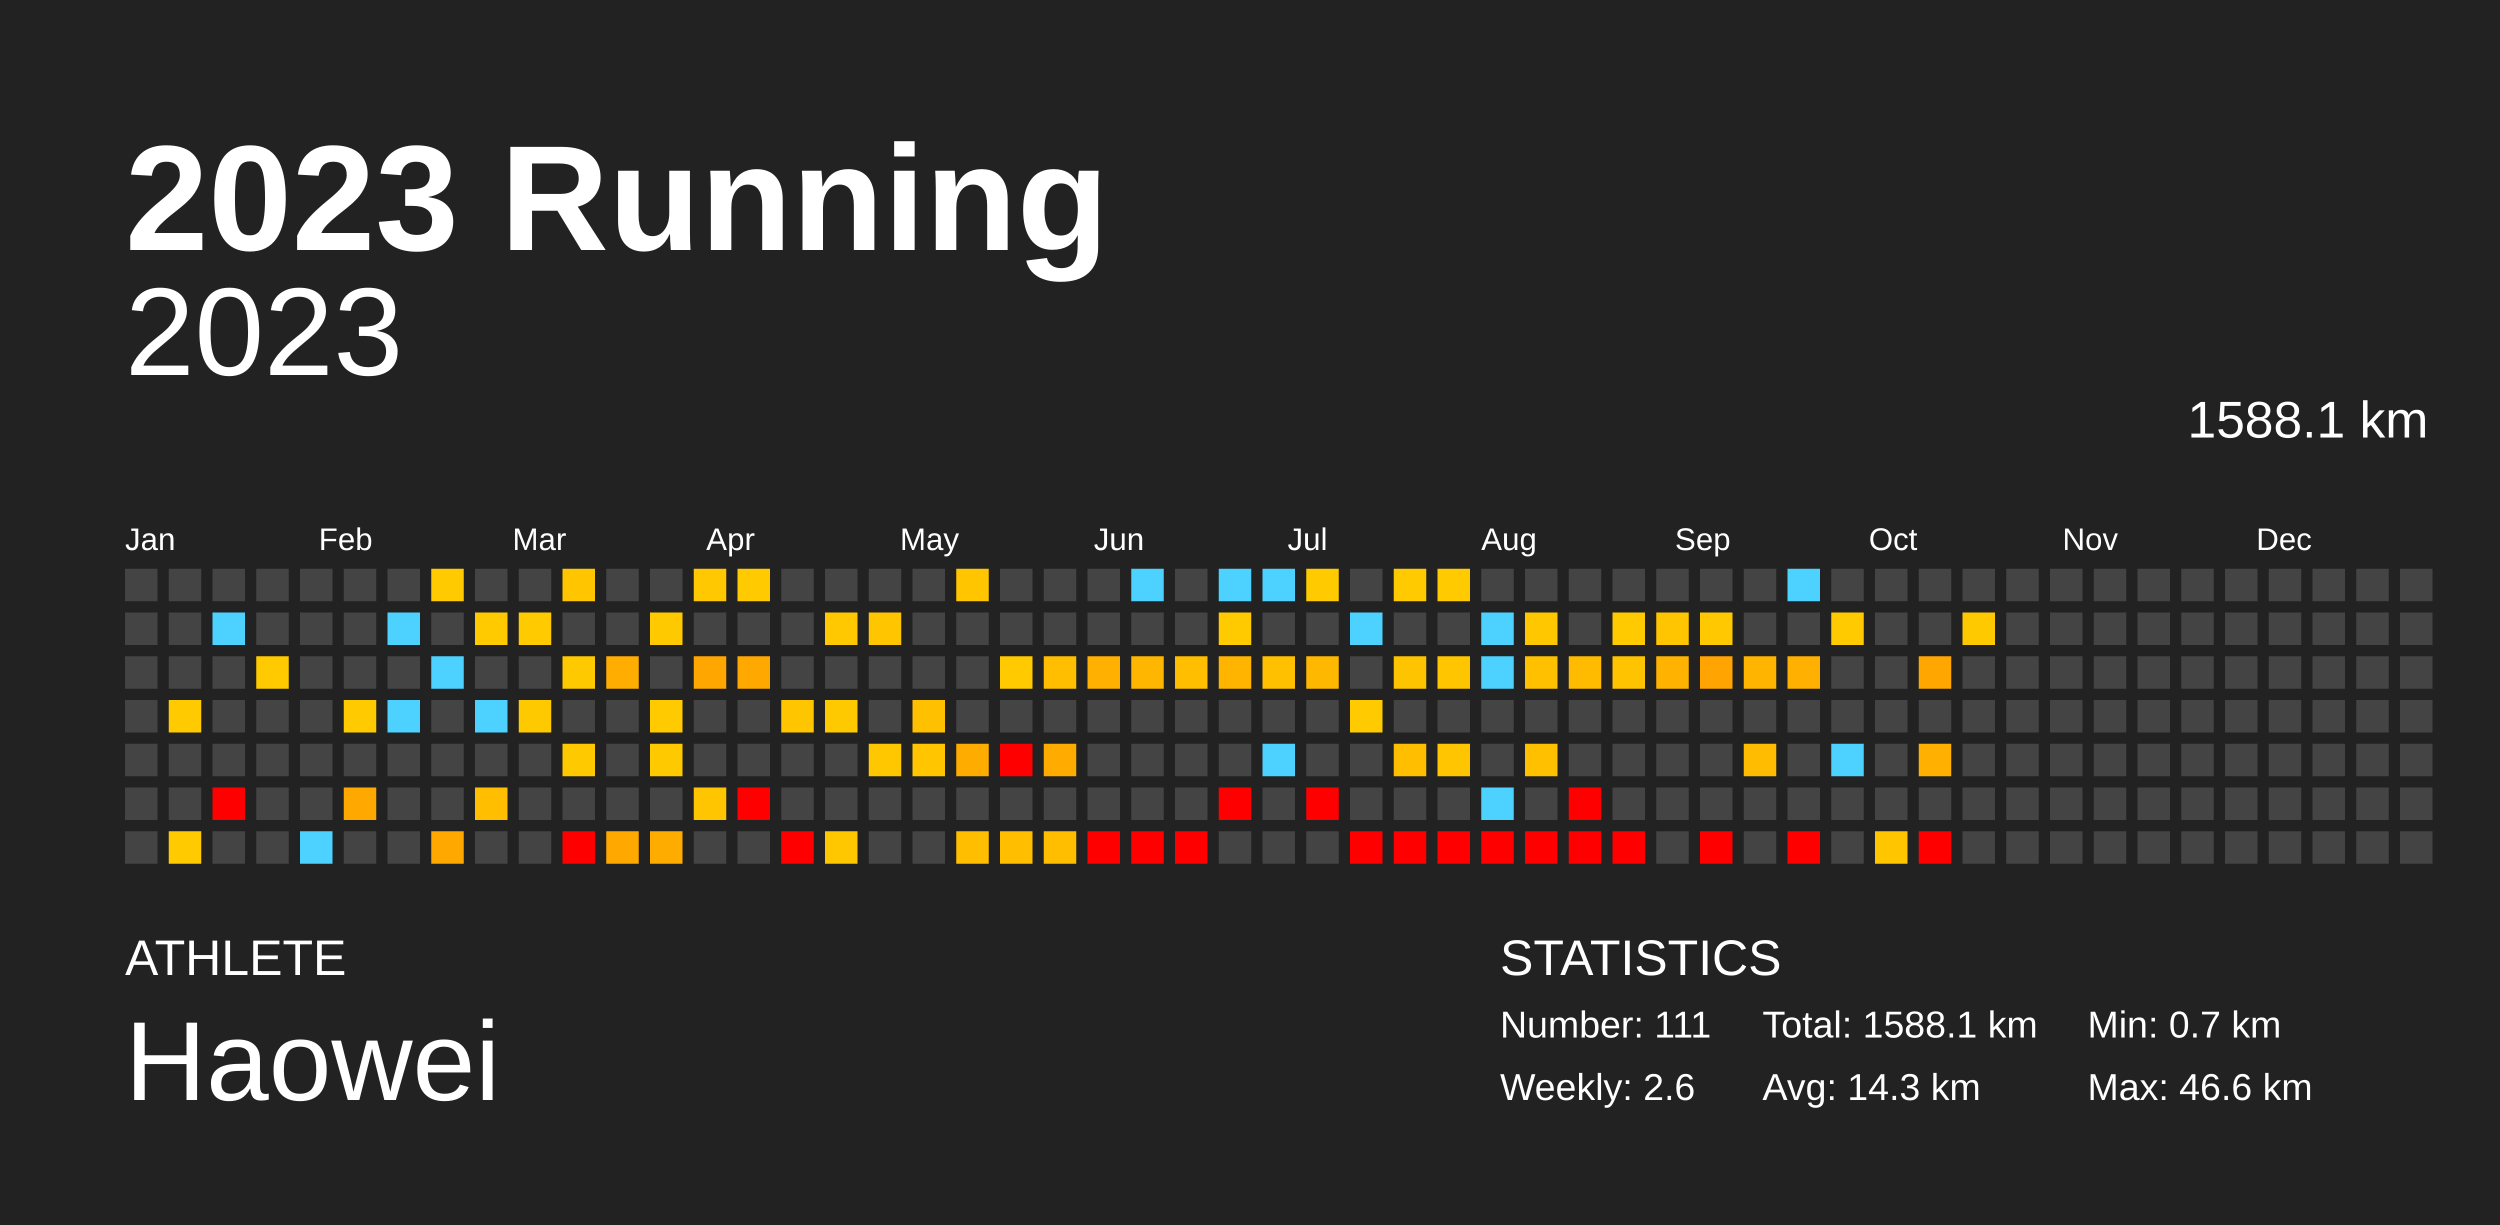
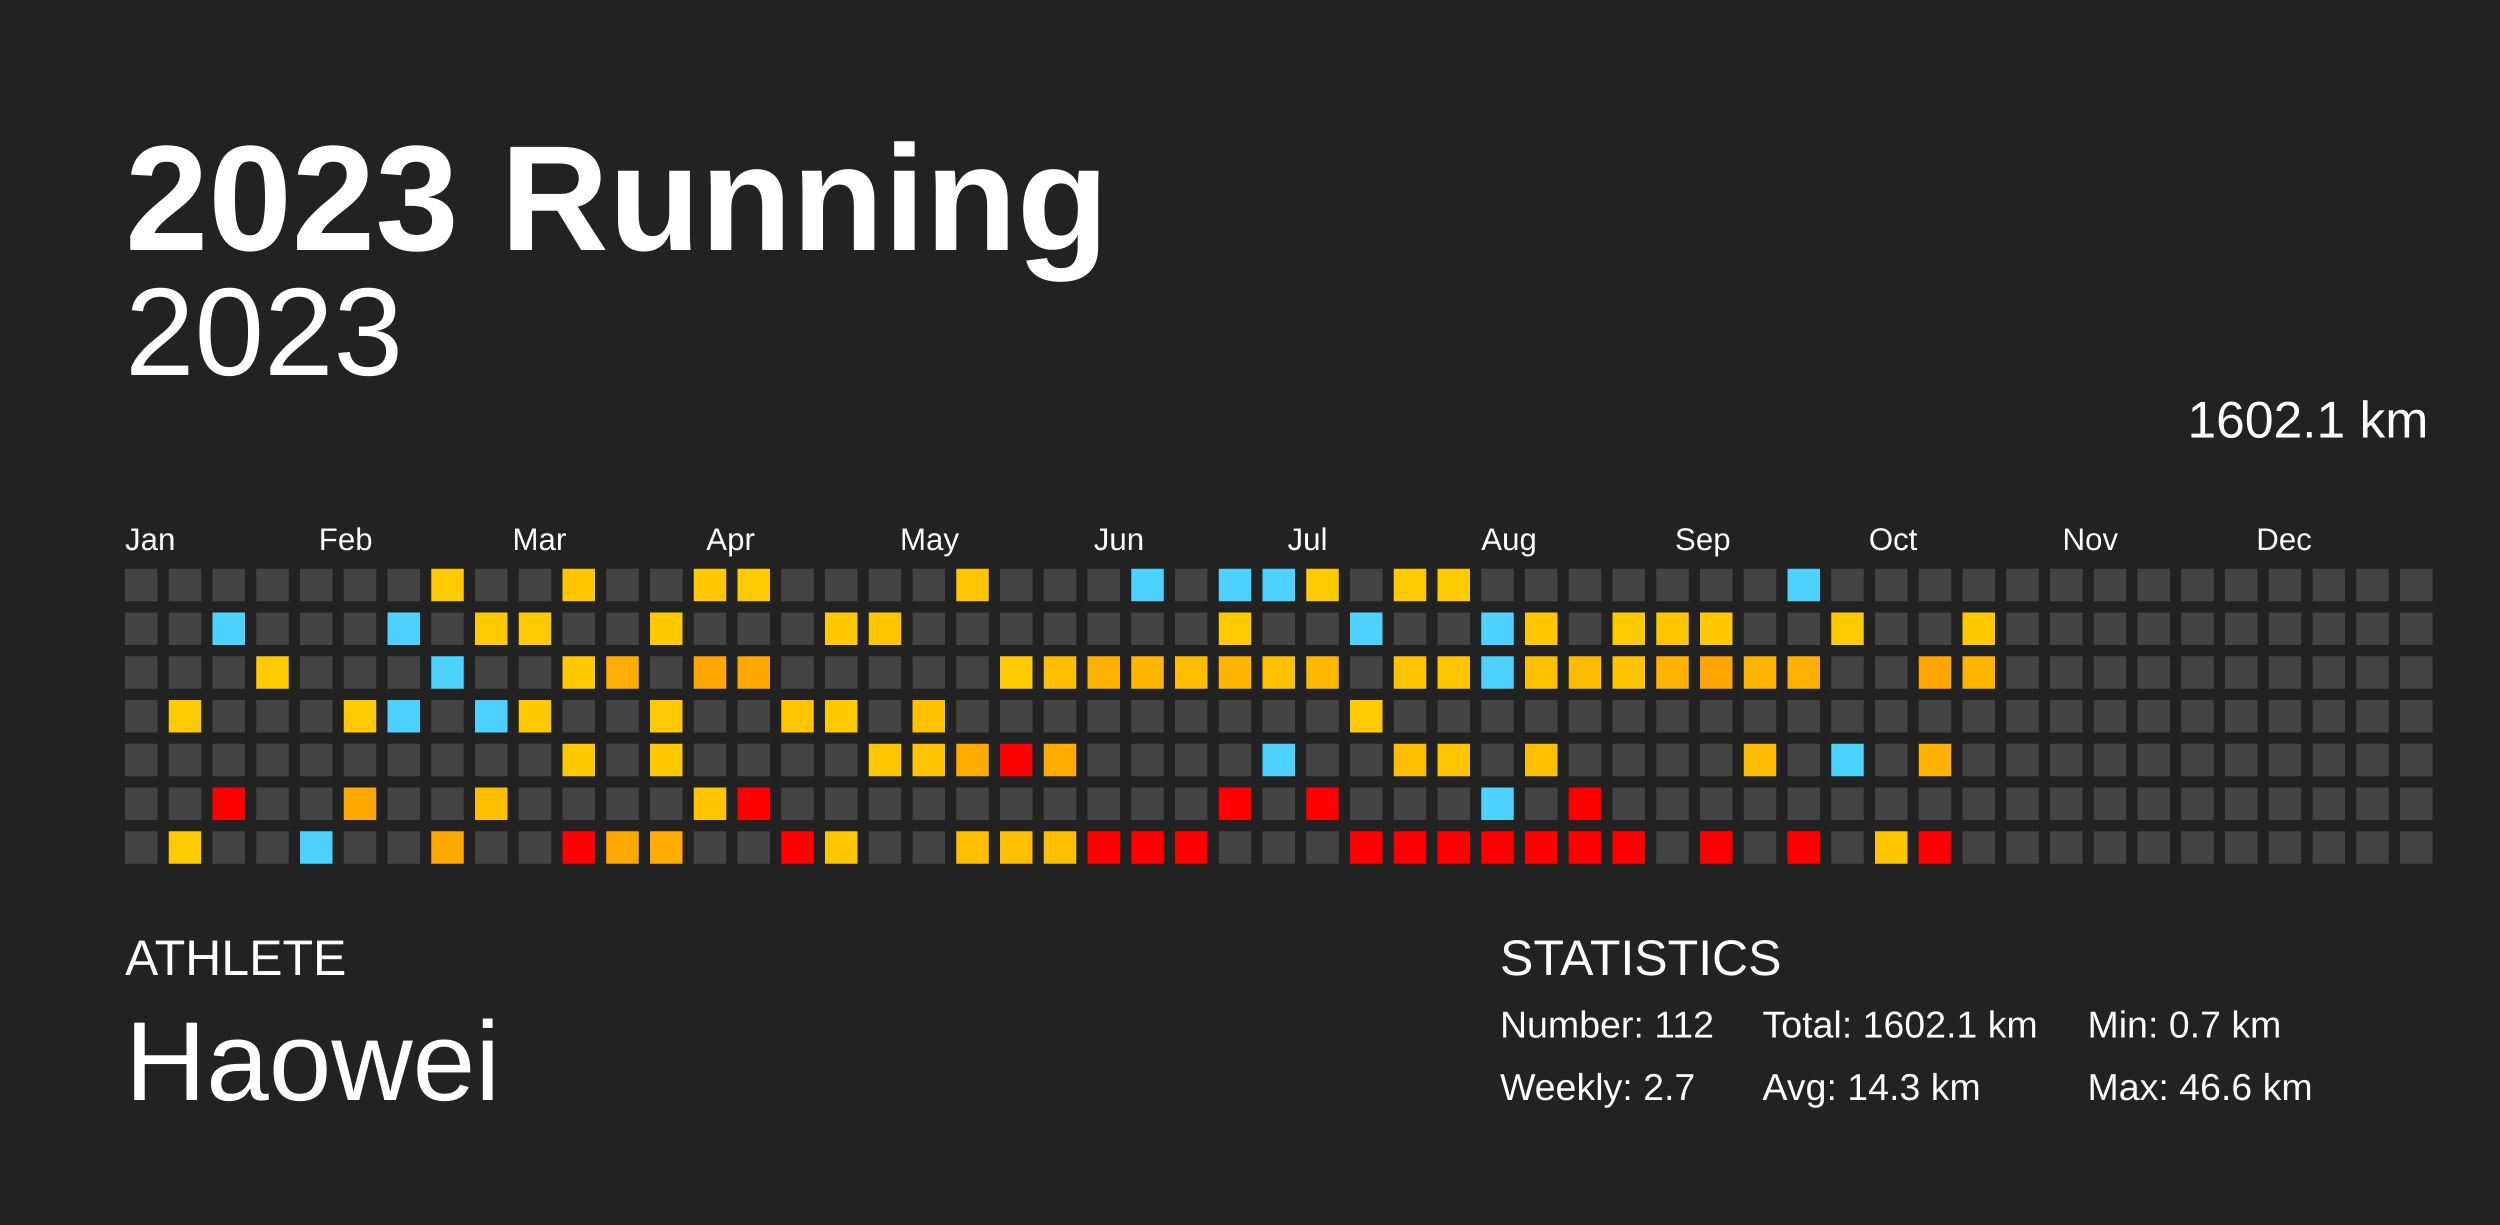
<svg xmlns="http://www.w3.org/2000/svg" baseProfile="full" height="98mm" version="1.1" viewBox="0,0,200,98" width="200mm">
  <defs />
  <rect fill="#222222" height="98" width="200" x="0" y="0" />
  <text fill="#FFFFFF" style="font-size:12px; font-family:Arial; font-weight:bold;" x="10" y="20">2023 Running</text>
  <text fill="#FFFFFF" style="font-size:4px; font-family:Arial" x="10" y="78">ATHLETE</text>
  <text fill="#FFFFFF" style="font-size:9px; font-family:Arial" x="10" y="88">Haowei</text>
  <text fill="#FFFFFF" style="font-size:4px; font-family:Arial" x="120" y="78">STATISTICS</text>
-   <text fill="#FFFFFF" style="font-size:3px; font-family:Arial" x="120" y="83">Number: 111</text>
-   <text fill="#FFFFFF" style="font-size:3px; font-family:Arial" x="120" y="88">Weekly: 2.6</text>
-   <text fill="#FFFFFF" style="font-size:3px; font-family:Arial" x="141" y="83">Total: 1588.1 km</text>
+   <text fill="#FFFFFF" style="font-size:3px; font-family:Arial" x="120" y="83">Number: 112</text>
+   <text fill="#FFFFFF" style="font-size:3px; font-family:Arial" x="120" y="88">Weekly: 2.7</text>
+   <text fill="#FFFFFF" style="font-size:3px; font-family:Arial" x="141" y="83">Total: 1602.1 km</text>
  <text fill="#FFFFFF" style="font-size:3px; font-family:Arial" x="141" y="88">Avg: 14.3 km</text>
  <text fill="#FFFFFF" style="font-size:3px; font-family:Arial" x="167" y="83">Min: 0.7 km</text>
  <text fill="#FFFFFF" style="font-size:3px; font-family:Arial" x="167" y="88">Max: 46.6 km</text>
  <text alignment-baseline="hanging" fill="#FFFFFF" style="font-size:10.0px; font-family:Arial;" x="10" y="30">2023</text>
-   <text alignment-baseline="hanging" fill="#FFFFFF" style="font-size:4.125px; font-family:Arial;" x="175" y="35">1588.1 km</text>
+   <text alignment-baseline="hanging" fill="#FFFFFF" style="font-size:4.125px; font-family:Arial;" x="175" y="35">1602.1 km</text>
  <text fill="#FFFFFF" style="font-size:2.5px; font-family:Arial" x="10.0" y="44">Jan</text>
  <text fill="#FFFFFF" style="font-size:2.5px; font-family:Arial" x="25.5" y="44">Feb</text>
  <text fill="#FFFFFF" style="font-size:2.5px; font-family:Arial" x="41.0" y="44">Mar</text>
  <text fill="#FFFFFF" style="font-size:2.5px; font-family:Arial" x="56.5" y="44">Apr</text>
  <text fill="#FFFFFF" style="font-size:2.5px; font-family:Arial" x="72.0" y="44">May</text>
  <text fill="#FFFFFF" style="font-size:2.5px; font-family:Arial" x="87.5" y="44">Jun</text>
  <text fill="#FFFFFF" style="font-size:2.5px; font-family:Arial" x="103.0" y="44">Jul</text>
  <text fill="#FFFFFF" style="font-size:2.5px; font-family:Arial" x="118.5" y="44">Aug</text>
  <text fill="#FFFFFF" style="font-size:2.5px; font-family:Arial" x="134.0" y="44">Sep</text>
  <text fill="#FFFFFF" style="font-size:2.5px; font-family:Arial" x="149.5" y="44">Oct</text>
  <text fill="#FFFFFF" style="font-size:2.5px; font-family:Arial" x="165.0" y="44">Nov</text>
  <text fill="#FFFFFF" style="font-size:2.5px; font-family:Arial" x="180.5" y="44">Dec</text>
  <rect fill="#444444" height="2.6" width="2.6" x="10.0" y="45.5" />
  <rect fill="#444444" height="2.6" width="2.6" x="10.0" y="49.0" />
  <rect fill="#444444" height="2.6" width="2.6" x="10.0" y="52.5" />
  <rect fill="#444444" height="2.6" width="2.6" x="10.0" y="56.0" />
  <rect fill="#444444" height="2.6" width="2.6" x="10.0" y="59.5" />
  <rect fill="#444444" height="2.6" width="2.6" x="10.0" y="63.0" />
  <rect fill="#444444" height="2.6" width="2.6" x="10.0" y="66.5" />
  <rect fill="#444444" height="2.6" width="2.6" x="13.5" y="45.5" />
  <rect fill="#444444" height="2.6" width="2.6" x="13.5" y="49.0" />
  <rect fill="#444444" height="2.6" width="2.6" x="13.5" y="52.5" />
  <rect fill="#ffca00" height="2.6" width="2.6" x="13.5" y="56.0" />
  <rect fill="#444444" height="2.6" width="2.6" x="13.5" y="59.5" />
  <rect fill="#444444" height="2.6" width="2.6" x="13.5" y="63.0" />
  <rect fill="#ffca00" height="2.6" width="2.6" x="13.5" y="66.5" />
  <rect fill="#444444" height="2.6" width="2.6" x="17.0" y="45.5" />
  <rect fill="#4dd2ff" height="2.6" width="2.6" x="17.0" y="49.0" />
  <rect fill="#444444" height="2.6" width="2.6" x="17.0" y="52.5" />
  <rect fill="#444444" height="2.6" width="2.6" x="17.0" y="56.0" />
  <rect fill="#444444" height="2.6" width="2.6" x="17.0" y="59.5" />
  <rect fill="red" height="2.6" width="2.6" x="17.0" y="63.0" />
  <rect fill="#444444" height="2.6" width="2.6" x="17.0" y="66.5" />
  <rect fill="#444444" height="2.6" width="2.6" x="20.5" y="45.5" />
  <rect fill="#444444" height="2.6" width="2.6" x="20.5" y="49.0" />
  <rect fill="#ffcb00" height="2.6" width="2.6" x="20.5" y="52.5" />
  <rect fill="#444444" height="2.6" width="2.6" x="20.5" y="56.0" />
  <rect fill="#444444" height="2.6" width="2.6" x="20.5" y="59.5" />
  <rect fill="#444444" height="2.6" width="2.6" x="20.5" y="63.0" />
  <rect fill="#444444" height="2.6" width="2.6" x="20.5" y="66.5" />
  <rect fill="#444444" height="2.6" width="2.6" x="24.0" y="45.5" />
  <rect fill="#444444" height="2.6" width="2.6" x="24.0" y="49.0" />
  <rect fill="#444444" height="2.6" width="2.6" x="24.0" y="52.5" />
  <rect fill="#444444" height="2.6" width="2.6" x="24.0" y="56.0" />
  <rect fill="#444444" height="2.6" width="2.6" x="24.0" y="59.5" />
  <rect fill="#444444" height="2.6" width="2.6" x="24.0" y="63.0" />
  <rect fill="#4dd2ff" height="2.6" width="2.6" x="24.0" y="66.5" />
  <rect fill="#444444" height="2.6" width="2.6" x="27.5" y="45.5" />
  <rect fill="#444444" height="2.6" width="2.6" x="27.5" y="49.0" />
  <rect fill="#444444" height="2.6" width="2.6" x="27.5" y="52.5" />
  <rect fill="#ffcb00" height="2.6" width="2.6" x="27.5" y="56.0" />
  <rect fill="#444444" height="2.6" width="2.6" x="27.5" y="59.5" />
  <rect fill="#ffa800" height="2.6" width="2.6" x="27.5" y="63.0" />
  <rect fill="#444444" height="2.6" width="2.6" x="27.5" y="66.5" />
  <rect fill="#444444" height="2.6" width="2.6" x="31.0" y="45.5" />
  <rect fill="#4dd2ff" height="2.6" width="2.6" x="31.0" y="49.0" />
  <rect fill="#444444" height="2.6" width="2.6" x="31.0" y="52.5" />
  <rect fill="#4dd2ff" height="2.6" width="2.6" x="31.0" y="56.0" />
  <rect fill="#444444" height="2.6" width="2.6" x="31.0" y="59.5" />
  <rect fill="#444444" height="2.6" width="2.6" x="31.0" y="63.0" />
  <rect fill="#444444" height="2.6" width="2.6" x="31.0" y="66.5" />
  <rect fill="#ffcb00" height="2.6" width="2.6" x="34.5" y="45.5" />
  <rect fill="#444444" height="2.6" width="2.6" x="34.5" y="49.0" />
  <rect fill="#4dd2ff" height="2.6" width="2.6" x="34.5" y="52.5" />
  <rect fill="#444444" height="2.6" width="2.6" x="34.5" y="56.0" />
  <rect fill="#444444" height="2.6" width="2.6" x="34.5" y="59.5" />
  <rect fill="#444444" height="2.6" width="2.6" x="34.5" y="63.0" />
  <rect fill="#ffa800" height="2.6" width="2.6" x="34.5" y="66.5" />
  <rect fill="#444444" height="2.6" width="2.6" x="38.0" y="45.5" />
  <rect fill="#ffcb00" height="2.6" width="2.6" x="38.0" y="49.0" />
  <rect fill="#444444" height="2.6" width="2.6" x="38.0" y="52.5" />
  <rect fill="#4dd2ff" height="2.6" width="2.6" x="38.0" y="56.0" />
  <rect fill="#444444" height="2.6" width="2.6" x="38.0" y="59.5" />
  <rect fill="#ffbf00" height="2.6" width="2.6" x="38.0" y="63.0" />
  <rect fill="#444444" height="2.6" width="2.6" x="38.0" y="66.5" />
  <rect fill="#444444" height="2.6" width="2.6" x="41.5" y="45.5" />
  <rect fill="#ffcb00" height="2.6" width="2.6" x="41.5" y="49.0" />
  <rect fill="#444444" height="2.6" width="2.6" x="41.5" y="52.5" />
  <rect fill="#ffc900" height="2.6" width="2.6" x="41.5" y="56.0" />
  <rect fill="#444444" height="2.6" width="2.6" x="41.5" y="59.5" />
  <rect fill="#444444" height="2.6" width="2.6" x="41.5" y="63.0" />
  <rect fill="#444444" height="2.6" width="2.6" x="41.5" y="66.5" />
  <rect fill="#ffc600" height="2.6" width="2.6" x="45.0" y="45.5" />
  <rect fill="#444444" height="2.6" width="2.6" x="45.0" y="49.0" />
  <rect fill="#ffc900" height="2.6" width="2.6" x="45.0" y="52.5" />
  <rect fill="#444444" height="2.6" width="2.6" x="45.0" y="56.0" />
  <rect fill="#ffc900" height="2.6" width="2.6" x="45.0" y="59.5" />
  <rect fill="#444444" height="2.6" width="2.6" x="45.0" y="63.0" />
  <rect fill="red" height="2.6" width="2.6" x="45.0" y="66.5" />
  <rect fill="#444444" height="2.6" width="2.6" x="48.5" y="45.5" />
  <rect fill="#444444" height="2.6" width="2.6" x="48.5" y="49.0" />
  <rect fill="#ffad00" height="2.6" width="2.6" x="48.5" y="52.5" />
  <rect fill="#444444" height="2.6" width="2.6" x="48.5" y="56.0" />
  <rect fill="#444444" height="2.6" width="2.6" x="48.5" y="59.5" />
  <rect fill="#444444" height="2.6" width="2.6" x="48.5" y="63.0" />
  <rect fill="#ffa900" height="2.6" width="2.6" x="48.5" y="66.5" />
  <rect fill="#444444" height="2.6" width="2.6" x="52.0" y="45.5" />
  <rect fill="#ffc900" height="2.6" width="2.6" x="52.0" y="49.0" />
  <rect fill="#444444" height="2.6" width="2.6" x="52.0" y="52.5" />
  <rect fill="#ffca00" height="2.6" width="2.6" x="52.0" y="56.0" />
  <rect fill="#ffc900" height="2.6" width="2.6" x="52.0" y="59.5" />
  <rect fill="#444444" height="2.6" width="2.6" x="52.0" y="63.0" />
  <rect fill="#ffac00" height="2.6" width="2.6" x="52.0" y="66.5" />
  <rect fill="#ffc800" height="2.6" width="2.6" x="55.5" y="45.5" />
  <rect fill="#444444" height="2.6" width="2.6" x="55.5" y="49.0" />
  <rect fill="#ffa600" height="2.6" width="2.6" x="55.5" y="52.5" />
  <rect fill="#444444" height="2.6" width="2.6" x="55.5" y="56.0" />
  <rect fill="#444444" height="2.6" width="2.6" x="55.5" y="59.5" />
  <rect fill="#ffc500" height="2.6" width="2.6" x="55.5" y="63.0" />
  <rect fill="#444444" height="2.6" width="2.6" x="55.5" y="66.5" />
  <rect fill="#ffca00" height="2.6" width="2.6" x="59.0" y="45.5" />
  <rect fill="#444444" height="2.6" width="2.6" x="59.0" y="49.0" />
  <rect fill="#ffa900" height="2.6" width="2.6" x="59.0" y="52.5" />
  <rect fill="#444444" height="2.6" width="2.6" x="59.0" y="56.0" />
  <rect fill="#444444" height="2.6" width="2.6" x="59.0" y="59.5" />
  <rect fill="red" height="2.6" width="2.6" x="59.0" y="63.0" />
  <rect fill="#444444" height="2.6" width="2.6" x="59.0" y="66.5" />
  <rect fill="#444444" height="2.6" width="2.6" x="62.5" y="45.5" />
  <rect fill="#444444" height="2.6" width="2.6" x="62.5" y="49.0" />
  <rect fill="#444444" height="2.6" width="2.6" x="62.5" y="52.5" />
  <rect fill="#ffc600" height="2.6" width="2.6" x="62.5" y="56.0" />
  <rect fill="#444444" height="2.6" width="2.6" x="62.5" y="59.5" />
  <rect fill="#444444" height="2.6" width="2.6" x="62.5" y="63.0" />
  <rect fill="red" height="2.6" width="2.6" x="62.5" y="66.5" />
  <rect fill="#444444" height="2.6" width="2.6" x="66.0" y="45.5" />
  <rect fill="#ffc800" height="2.6" width="2.6" x="66.0" y="49.0" />
  <rect fill="#444444" height="2.6" width="2.6" x="66.0" y="52.5" />
  <rect fill="#ffc900" height="2.6" width="2.6" x="66.0" y="56.0" />
  <rect fill="#444444" height="2.6" width="2.6" x="66.0" y="59.5" />
  <rect fill="#444444" height="2.6" width="2.6" x="66.0" y="63.0" />
  <rect fill="#ffc700" height="2.6" width="2.6" x="66.0" y="66.5" />
  <rect fill="#444444" height="2.6" width="2.6" x="69.5" y="45.5" />
  <rect fill="#ffc600" height="2.6" width="2.6" x="69.5" y="49.0" />
  <rect fill="#444444" height="2.6" width="2.6" x="69.5" y="52.5" />
  <rect fill="#444444" height="2.6" width="2.6" x="69.5" y="56.0" />
  <rect fill="#ffc700" height="2.6" width="2.6" x="69.5" y="59.5" />
  <rect fill="#444444" height="2.6" width="2.6" x="69.5" y="63.0" />
  <rect fill="#444444" height="2.6" width="2.6" x="69.5" y="66.5" />
  <rect fill="#444444" height="2.6" width="2.6" x="73.0" y="45.5" />
  <rect fill="#444444" height="2.6" width="2.6" x="73.0" y="49.0" />
  <rect fill="#444444" height="2.6" width="2.6" x="73.0" y="52.5" />
  <rect fill="#ffc000" height="2.6" width="2.6" x="73.0" y="56.0" />
  <rect fill="#ffc600" height="2.6" width="2.6" x="73.0" y="59.5" />
  <rect fill="#444444" height="2.6" width="2.6" x="73.0" y="63.0" />
  <rect fill="#444444" height="2.6" width="2.6" x="73.0" y="66.5" />
  <rect fill="#ffc600" height="2.6" width="2.6" x="76.5" y="45.5" />
  <rect fill="#444444" height="2.6" width="2.6" x="76.5" y="49.0" />
  <rect fill="#444444" height="2.6" width="2.6" x="76.5" y="52.5" />
  <rect fill="#444444" height="2.6" width="2.6" x="76.5" y="56.0" />
  <rect fill="#ffac00" height="2.6" width="2.6" x="76.5" y="59.5" />
  <rect fill="#444444" height="2.6" width="2.6" x="76.5" y="63.0" />
  <rect fill="#ffbf00" height="2.6" width="2.6" x="76.5" y="66.5" />
  <rect fill="#444444" height="2.6" width="2.6" x="80.0" y="45.5" />
  <rect fill="#444444" height="2.6" width="2.6" x="80.0" y="49.0" />
  <rect fill="#ffca00" height="2.6" width="2.6" x="80.0" y="52.5" />
  <rect fill="#444444" height="2.6" width="2.6" x="80.0" y="56.0" />
  <rect fill="red" height="2.6" width="2.6" x="80.0" y="59.5" />
  <rect fill="#444444" height="2.6" width="2.6" x="80.0" y="63.0" />
  <rect fill="#ffbf00" height="2.6" width="2.6" x="80.0" y="66.5" />
  <rect fill="#444444" height="2.6" width="2.6" x="83.5" y="45.5" />
  <rect fill="#444444" height="2.6" width="2.6" x="83.5" y="49.0" />
  <rect fill="#ffbf00" height="2.6" width="2.6" x="83.5" y="52.5" />
  <rect fill="#444444" height="2.6" width="2.6" x="83.5" y="56.0" />
  <rect fill="#ffab00" height="2.6" width="2.6" x="83.5" y="59.5" />
  <rect fill="#444444" height="2.6" width="2.6" x="83.5" y="63.0" />
  <rect fill="#ffbf00" height="2.6" width="2.6" x="83.5" y="66.5" />
  <rect fill="#444444" height="2.6" width="2.6" x="87.0" y="45.5" />
  <rect fill="#444444" height="2.6" width="2.6" x="87.0" y="49.0" />
  <rect fill="#ffb000" height="2.6" width="2.6" x="87.0" y="52.5" />
  <rect fill="#444444" height="2.6" width="2.6" x="87.0" y="56.0" />
  <rect fill="#444444" height="2.6" width="2.6" x="87.0" y="59.5" />
  <rect fill="#444444" height="2.6" width="2.6" x="87.0" y="63.0" />
  <rect fill="red" height="2.6" width="2.6" x="87.0" y="66.5" />
  <rect fill="#4dd2ff" height="2.6" width="2.6" x="90.5" y="45.5" />
  <rect fill="#444444" height="2.6" width="2.6" x="90.5" y="49.0" />
  <rect fill="#ffb600" height="2.6" width="2.6" x="90.5" y="52.5" />
  <rect fill="#444444" height="2.6" width="2.6" x="90.5" y="56.0" />
  <rect fill="#444444" height="2.6" width="2.6" x="90.5" y="59.5" />
  <rect fill="#444444" height="2.6" width="2.6" x="90.5" y="63.0" />
  <rect fill="red" height="2.6" width="2.6" x="90.5" y="66.5" />
  <rect fill="#444444" height="2.6" width="2.6" x="94.0" y="45.5" />
  <rect fill="#444444" height="2.6" width="2.6" x="94.0" y="49.0" />
  <rect fill="#ffbe00" height="2.6" width="2.6" x="94.0" y="52.5" />
  <rect fill="#444444" height="2.6" width="2.6" x="94.0" y="56.0" />
  <rect fill="#444444" height="2.6" width="2.6" x="94.0" y="59.5" />
  <rect fill="#444444" height="2.6" width="2.6" x="94.0" y="63.0" />
  <rect fill="red" height="2.6" width="2.6" x="94.0" y="66.5" />
  <rect fill="#4dd2ff" height="2.6" width="2.6" x="97.5" y="45.5" />
  <rect fill="#ffcb00" height="2.6" width="2.6" x="97.5" y="49.0" />
  <rect fill="#ffb500" height="2.6" width="2.6" x="97.5" y="52.5" />
  <rect fill="#444444" height="2.6" width="2.6" x="97.5" y="56.0" />
  <rect fill="#444444" height="2.6" width="2.6" x="97.5" y="59.5" />
  <rect fill="red" height="2.6" width="2.6" x="97.5" y="63.0" />
  <rect fill="#444444" height="2.6" width="2.6" x="97.5" y="66.5" />
  <rect fill="#4dd2ff" height="2.6" width="2.6" x="101.0" y="45.5" />
  <rect fill="#444444" height="2.6" width="2.6" x="101.0" y="49.0" />
  <rect fill="#ffc000" height="2.6" width="2.6" x="101.0" y="52.5" />
  <rect fill="#444444" height="2.6" width="2.6" x="101.0" y="56.0" />
  <rect fill="#4dd2ff" height="2.6" width="2.6" x="101.0" y="59.5" />
  <rect fill="#444444" height="2.6" width="2.6" x="101.0" y="63.0" />
  <rect fill="#444444" height="2.6" width="2.6" x="101.0" y="66.5" />
  <rect fill="#ffca00" height="2.6" width="2.6" x="104.5" y="45.5" />
  <rect fill="#444444" height="2.6" width="2.6" x="104.5" y="49.0" />
  <rect fill="#ffb800" height="2.6" width="2.6" x="104.5" y="52.5" />
  <rect fill="#444444" height="2.6" width="2.6" x="104.5" y="56.0" />
  <rect fill="#444444" height="2.6" width="2.6" x="104.5" y="59.5" />
  <rect fill="red" height="2.6" width="2.6" x="104.5" y="63.0" />
  <rect fill="#444444" height="2.6" width="2.6" x="104.5" y="66.5" />
  <rect fill="#444444" height="2.6" width="2.6" x="108.0" y="45.5" />
  <rect fill="#4dd2ff" height="2.6" width="2.6" x="108.0" y="49.0" />
  <rect fill="#444444" height="2.6" width="2.6" x="108.0" y="52.5" />
  <rect fill="#ffcb00" height="2.6" width="2.6" x="108.0" y="56.0" />
  <rect fill="#444444" height="2.6" width="2.6" x="108.0" y="59.5" />
  <rect fill="#444444" height="2.6" width="2.6" x="108.0" y="63.0" />
  <rect fill="red" height="2.6" width="2.6" x="108.0" y="66.5" />
  <rect fill="#ffcb00" height="2.6" width="2.6" x="111.5" y="45.5" />
  <rect fill="#444444" height="2.6" width="2.6" x="111.5" y="49.0" />
  <rect fill="#ffc400" height="2.6" width="2.6" x="111.5" y="52.5" />
  <rect fill="#444444" height="2.6" width="2.6" x="111.5" y="56.0" />
  <rect fill="#ffbf00" height="2.6" width="2.6" x="111.5" y="59.5" />
  <rect fill="#444444" height="2.6" width="2.6" x="111.5" y="63.0" />
  <rect fill="red" height="2.6" width="2.6" x="111.5" y="66.5" />
  <rect fill="#ffca00" height="2.6" width="2.6" x="115.0" y="45.5" />
  <rect fill="#444444" height="2.6" width="2.6" x="115.0" y="49.0" />
  <rect fill="#ffc600" height="2.6" width="2.6" x="115.0" y="52.5" />
  <rect fill="#444444" height="2.6" width="2.6" x="115.0" y="56.0" />
  <rect fill="#ffc500" height="2.6" width="2.6" x="115.0" y="59.5" />
  <rect fill="#444444" height="2.6" width="2.6" x="115.0" y="63.0" />
  <rect fill="red" height="2.6" width="2.6" x="115.0" y="66.5" />
  <rect fill="#444444" height="2.6" width="2.6" x="118.5" y="45.5" />
  <rect fill="#4dd2ff" height="2.6" width="2.6" x="118.5" y="49.0" />
  <rect fill="#4dd2ff" height="2.6" width="2.6" x="118.5" y="52.5" />
  <rect fill="#444444" height="2.6" width="2.6" x="118.5" y="56.0" />
  <rect fill="#444444" height="2.6" width="2.6" x="118.5" y="59.5" />
  <rect fill="#4dd2ff" height="2.6" width="2.6" x="118.5" y="63.0" />
  <rect fill="red" height="2.6" width="2.6" x="118.5" y="66.5" />
  <rect fill="#444444" height="2.6" width="2.6" x="122.0" y="45.5" />
  <rect fill="#ffc700" height="2.6" width="2.6" x="122.0" y="49.0" />
  <rect fill="#ffc000" height="2.6" width="2.6" x="122.0" y="52.5" />
  <rect fill="#444444" height="2.6" width="2.6" x="122.0" y="56.0" />
  <rect fill="#ffc000" height="2.6" width="2.6" x="122.0" y="59.5" />
  <rect fill="#444444" height="2.6" width="2.6" x="122.0" y="63.0" />
  <rect fill="red" height="2.6" width="2.6" x="122.0" y="66.5" />
  <rect fill="#444444" height="2.6" width="2.6" x="125.5" y="45.5" />
  <rect fill="#444444" height="2.6" width="2.6" x="125.5" y="49.0" />
  <rect fill="#ffbb00" height="2.6" width="2.6" x="125.5" y="52.5" />
  <rect fill="#444444" height="2.6" width="2.6" x="125.5" y="56.0" />
  <rect fill="#444444" height="2.6" width="2.6" x="125.5" y="59.5" />
  <rect fill="red" height="2.6" width="2.6" x="125.5" y="63.0" />
  <rect fill="red" height="2.6" width="2.6" x="125.5" y="66.5" />
  <rect fill="#444444" height="2.6" width="2.6" x="129.0" y="45.5" />
  <rect fill="#ffcb00" height="2.6" width="2.6" x="129.0" y="49.0" />
  <rect fill="#ffc300" height="2.6" width="2.6" x="129.0" y="52.5" />
  <rect fill="#444444" height="2.6" width="2.6" x="129.0" y="56.0" />
  <rect fill="#444444" height="2.6" width="2.6" x="129.0" y="59.5" />
  <rect fill="#444444" height="2.6" width="2.6" x="129.0" y="63.0" />
  <rect fill="red" height="2.6" width="2.6" x="129.0" y="66.5" />
  <rect fill="#444444" height="2.6" width="2.6" x="132.5" y="45.5" />
  <rect fill="#ffc500" height="2.6" width="2.6" x="132.5" y="49.0" />
  <rect fill="#ffb300" height="2.6" width="2.6" x="132.5" y="52.5" />
  <rect fill="#444444" height="2.6" width="2.6" x="132.5" y="56.0" />
  <rect fill="#444444" height="2.6" width="2.6" x="132.5" y="59.5" />
  <rect fill="#444444" height="2.6" width="2.6" x="132.5" y="63.0" />
  <rect fill="#444444" height="2.6" width="2.6" x="132.5" y="66.5" />
  <rect fill="#444444" height="2.6" width="2.6" x="136.0" y="45.5" />
  <rect fill="#ffc800" height="2.6" width="2.6" x="136.0" y="49.0" />
  <rect fill="#ffa400" height="2.6" width="2.6" x="136.0" y="52.5" />
  <rect fill="#444444" height="2.6" width="2.6" x="136.0" y="56.0" />
  <rect fill="#444444" height="2.6" width="2.6" x="136.0" y="59.5" />
  <rect fill="#444444" height="2.6" width="2.6" x="136.0" y="63.0" />
  <rect fill="red" height="2.6" width="2.6" x="136.0" y="66.5" />
  <rect fill="#444444" height="2.6" width="2.6" x="139.5" y="45.5" />
  <rect fill="#444444" height="2.6" width="2.6" x="139.5" y="49.0" />
  <rect fill="#ffb500" height="2.6" width="2.6" x="139.5" y="52.5" />
  <rect fill="#444444" height="2.6" width="2.6" x="139.5" y="56.0" />
  <rect fill="#ffbc00" height="2.6" width="2.6" x="139.5" y="59.5" />
  <rect fill="#444444" height="2.6" width="2.6" x="139.5" y="63.0" />
  <rect fill="#444444" height="2.6" width="2.6" x="139.5" y="66.5" />
  <rect fill="#4dd2ff" height="2.6" width="2.6" x="143.0" y="45.5" />
  <rect fill="#444444" height="2.6" width="2.6" x="143.0" y="49.0" />
  <rect fill="#ffb000" height="2.6" width="2.6" x="143.0" y="52.5" />
  <rect fill="#444444" height="2.6" width="2.6" x="143.0" y="56.0" />
  <rect fill="#444444" height="2.6" width="2.6" x="143.0" y="59.5" />
  <rect fill="#444444" height="2.6" width="2.6" x="143.0" y="63.0" />
  <rect fill="red" height="2.6" width="2.6" x="143.0" y="66.5" />
  <rect fill="#444444" height="2.6" width="2.6" x="146.5" y="45.5" />
  <rect fill="#ffca00" height="2.6" width="2.6" x="146.5" y="49.0" />
  <rect fill="#444444" height="2.6" width="2.6" x="146.5" y="52.5" />
  <rect fill="#444444" height="2.6" width="2.6" x="146.5" y="56.0" />
  <rect fill="#4dd2ff" height="2.6" width="2.6" x="146.5" y="59.5" />
  <rect fill="#444444" height="2.6" width="2.6" x="146.5" y="63.0" />
  <rect fill="#444444" height="2.6" width="2.6" x="146.5" y="66.5" />
  <rect fill="#444444" height="2.6" width="2.6" x="150.0" y="45.5" />
  <rect fill="#444444" height="2.6" width="2.6" x="150.0" y="49.0" />
  <rect fill="#444444" height="2.6" width="2.6" x="150.0" y="52.5" />
  <rect fill="#444444" height="2.6" width="2.6" x="150.0" y="56.0" />
  <rect fill="#444444" height="2.6" width="2.6" x="150.0" y="59.5" />
  <rect fill="#444444" height="2.6" width="2.6" x="150.0" y="63.0" />
  <rect fill="#ffc600" height="2.6" width="2.6" x="150.0" y="66.5" />
  <rect fill="#444444" height="2.6" width="2.6" x="153.5" y="45.5" />
  <rect fill="#444444" height="2.6" width="2.6" x="153.5" y="49.0" />
  <rect fill="#ffa600" height="2.6" width="2.6" x="153.5" y="52.5" />
  <rect fill="#444444" height="2.6" width="2.6" x="153.5" y="56.0" />
  <rect fill="#ffb000" height="2.6" width="2.6" x="153.5" y="59.5" />
  <rect fill="#444444" height="2.6" width="2.6" x="153.5" y="63.0" />
  <rect fill="red" height="2.6" width="2.6" x="153.5" y="66.5" />
  <rect fill="#444444" height="2.6" width="2.6" x="157.0" y="45.5" />
  <rect fill="#ffc900" height="2.6" width="2.6" x="157.0" y="49.0" />
-   <rect fill="#444444" height="2.6" width="2.6" x="157.0" y="52.5" />
+   <rect fill="#ffb500" height="2.6" width="2.6" x="157.0" y="52.5" />
  <rect fill="#444444" height="2.6" width="2.6" x="157.0" y="56.0" />
  <rect fill="#444444" height="2.6" width="2.6" x="157.0" y="59.5" />
  <rect fill="#444444" height="2.6" width="2.6" x="157.0" y="63.0" />
  <rect fill="#444444" height="2.6" width="2.6" x="157.0" y="66.5" />
  <rect fill="#444444" height="2.6" width="2.6" x="160.5" y="45.5" />
  <rect fill="#444444" height="2.6" width="2.6" x="160.5" y="49.0" />
  <rect fill="#444444" height="2.6" width="2.6" x="160.5" y="52.5" />
  <rect fill="#444444" height="2.6" width="2.6" x="160.5" y="56.0" />
  <rect fill="#444444" height="2.6" width="2.6" x="160.5" y="59.5" />
  <rect fill="#444444" height="2.6" width="2.6" x="160.5" y="63.0" />
  <rect fill="#444444" height="2.6" width="2.6" x="160.5" y="66.5" />
  <rect fill="#444444" height="2.6" width="2.6" x="164.0" y="45.5" />
  <rect fill="#444444" height="2.6" width="2.6" x="164.0" y="49.0" />
  <rect fill="#444444" height="2.6" width="2.6" x="164.0" y="52.5" />
  <rect fill="#444444" height="2.6" width="2.6" x="164.0" y="56.0" />
  <rect fill="#444444" height="2.6" width="2.6" x="164.0" y="59.5" />
  <rect fill="#444444" height="2.6" width="2.6" x="164.0" y="63.0" />
  <rect fill="#444444" height="2.6" width="2.6" x="164.0" y="66.5" />
  <rect fill="#444444" height="2.6" width="2.6" x="167.5" y="45.5" />
  <rect fill="#444444" height="2.6" width="2.6" x="167.5" y="49.0" />
  <rect fill="#444444" height="2.6" width="2.6" x="167.5" y="52.5" />
  <rect fill="#444444" height="2.6" width="2.6" x="167.5" y="56.0" />
  <rect fill="#444444" height="2.6" width="2.6" x="167.5" y="59.5" />
  <rect fill="#444444" height="2.6" width="2.6" x="167.5" y="63.0" />
  <rect fill="#444444" height="2.6" width="2.6" x="167.5" y="66.5" />
  <rect fill="#444444" height="2.6" width="2.6" x="171.0" y="45.5" />
  <rect fill="#444444" height="2.6" width="2.6" x="171.0" y="49.0" />
  <rect fill="#444444" height="2.6" width="2.6" x="171.0" y="52.5" />
  <rect fill="#444444" height="2.6" width="2.6" x="171.0" y="56.0" />
  <rect fill="#444444" height="2.6" width="2.6" x="171.0" y="59.5" />
  <rect fill="#444444" height="2.6" width="2.6" x="171.0" y="63.0" />
  <rect fill="#444444" height="2.6" width="2.6" x="171.0" y="66.5" />
  <rect fill="#444444" height="2.6" width="2.6" x="174.5" y="45.5" />
  <rect fill="#444444" height="2.6" width="2.6" x="174.5" y="49.0" />
  <rect fill="#444444" height="2.6" width="2.6" x="174.5" y="52.5" />
  <rect fill="#444444" height="2.6" width="2.6" x="174.5" y="56.0" />
  <rect fill="#444444" height="2.6" width="2.6" x="174.5" y="59.5" />
  <rect fill="#444444" height="2.6" width="2.6" x="174.5" y="63.0" />
  <rect fill="#444444" height="2.6" width="2.6" x="174.5" y="66.5" />
  <rect fill="#444444" height="2.6" width="2.6" x="178.0" y="45.5" />
  <rect fill="#444444" height="2.6" width="2.6" x="178.0" y="49.0" />
  <rect fill="#444444" height="2.6" width="2.6" x="178.0" y="52.5" />
  <rect fill="#444444" height="2.6" width="2.6" x="178.0" y="56.0" />
  <rect fill="#444444" height="2.6" width="2.6" x="178.0" y="59.5" />
  <rect fill="#444444" height="2.6" width="2.6" x="178.0" y="63.0" />
  <rect fill="#444444" height="2.6" width="2.6" x="178.0" y="66.5" />
  <rect fill="#444444" height="2.6" width="2.6" x="181.5" y="45.5" />
  <rect fill="#444444" height="2.6" width="2.6" x="181.5" y="49.0" />
  <rect fill="#444444" height="2.6" width="2.6" x="181.5" y="52.5" />
  <rect fill="#444444" height="2.6" width="2.6" x="181.5" y="56.0" />
  <rect fill="#444444" height="2.6" width="2.6" x="181.5" y="59.5" />
  <rect fill="#444444" height="2.6" width="2.6" x="181.5" y="63.0" />
  <rect fill="#444444" height="2.6" width="2.6" x="181.5" y="66.5" />
  <rect fill="#444444" height="2.6" width="2.6" x="185.0" y="45.5" />
  <rect fill="#444444" height="2.6" width="2.6" x="185.0" y="49.0" />
  <rect fill="#444444" height="2.6" width="2.6" x="185.0" y="52.5" />
  <rect fill="#444444" height="2.6" width="2.6" x="185.0" y="56.0" />
  <rect fill="#444444" height="2.6" width="2.6" x="185.0" y="59.5" />
  <rect fill="#444444" height="2.6" width="2.6" x="185.0" y="63.0" />
  <rect fill="#444444" height="2.6" width="2.6" x="185.0" y="66.5" />
  <rect fill="#444444" height="2.6" width="2.6" x="188.5" y="45.5" />
  <rect fill="#444444" height="2.6" width="2.6" x="188.5" y="49.0" />
  <rect fill="#444444" height="2.6" width="2.6" x="188.5" y="52.5" />
  <rect fill="#444444" height="2.6" width="2.6" x="188.5" y="56.0" />
  <rect fill="#444444" height="2.6" width="2.6" x="188.5" y="59.5" />
  <rect fill="#444444" height="2.6" width="2.6" x="188.5" y="63.0" />
  <rect fill="#444444" height="2.6" width="2.6" x="188.5" y="66.5" />
  <rect fill="#444444" height="2.6" width="2.6" x="192.0" y="45.5" />
  <rect fill="#444444" height="2.6" width="2.6" x="192.0" y="49.0" />
  <rect fill="#444444" height="2.6" width="2.6" x="192.0" y="52.5" />
  <rect fill="#444444" height="2.6" width="2.6" x="192.0" y="56.0" />
  <rect fill="#444444" height="2.6" width="2.6" x="192.0" y="59.5" />
  <rect fill="#444444" height="2.6" width="2.6" x="192.0" y="63.0" />
  <rect fill="#444444" height="2.6" width="2.6" x="192.0" y="66.5" />
</svg>
